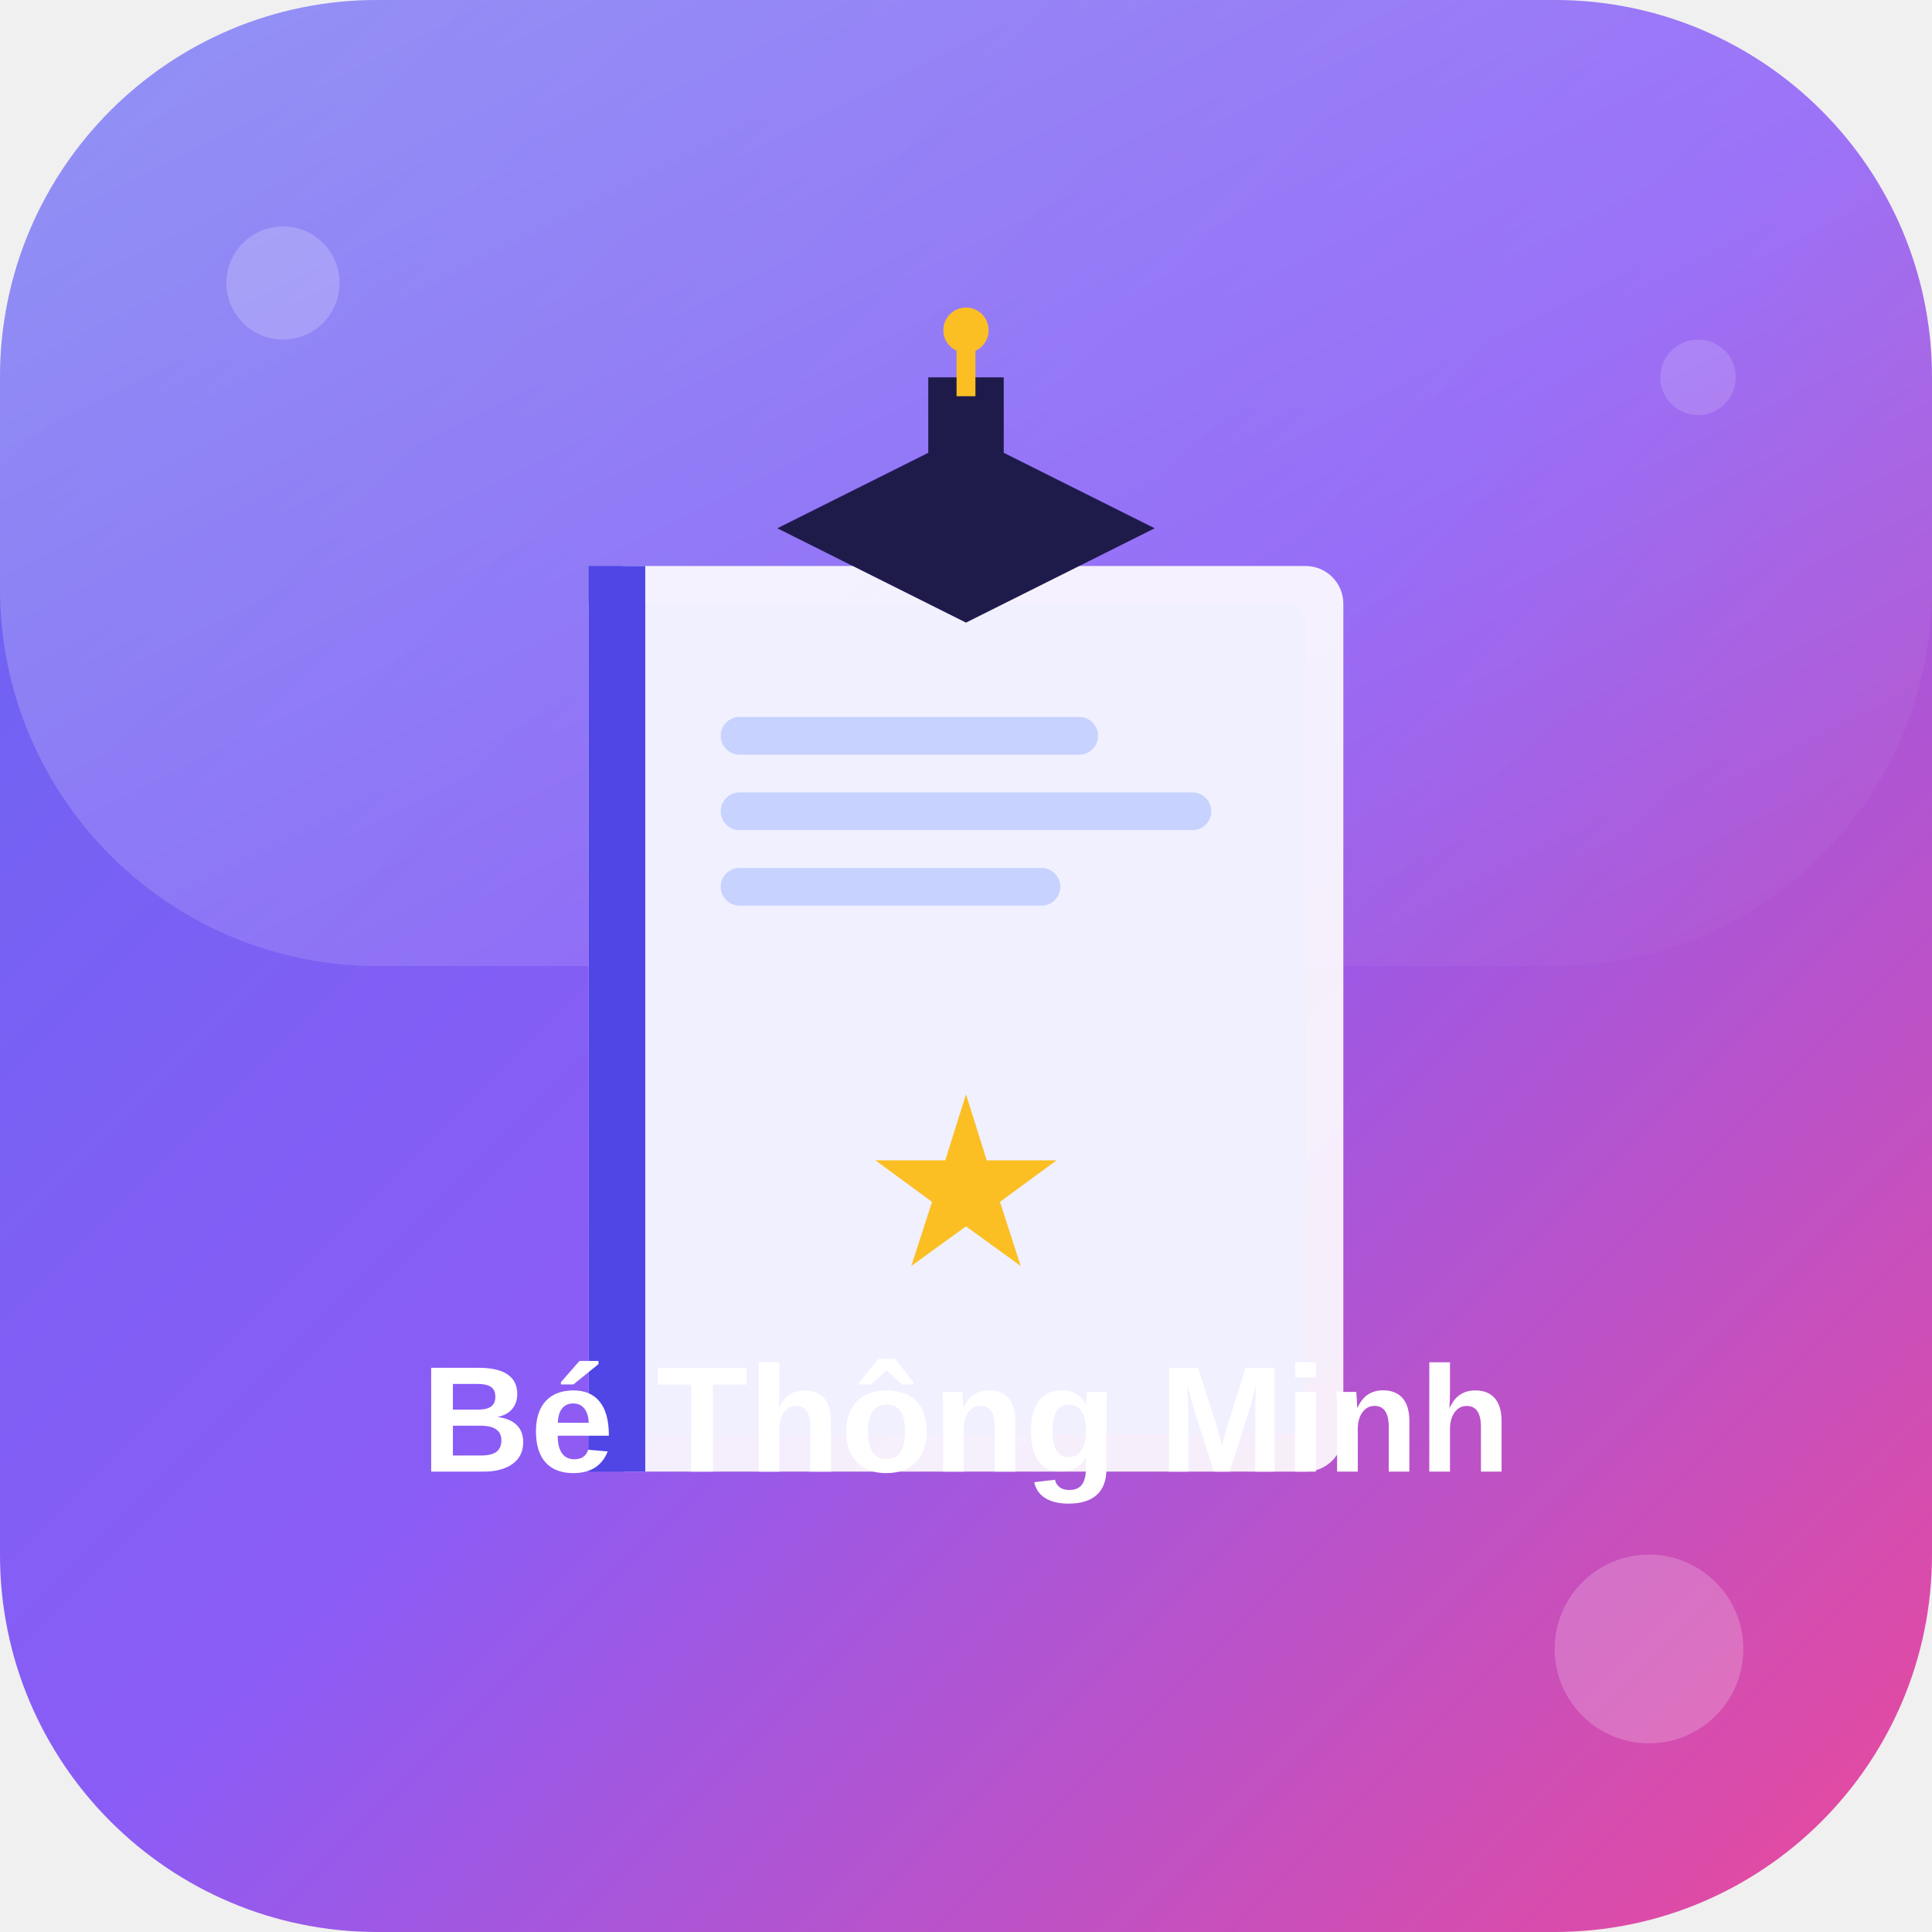
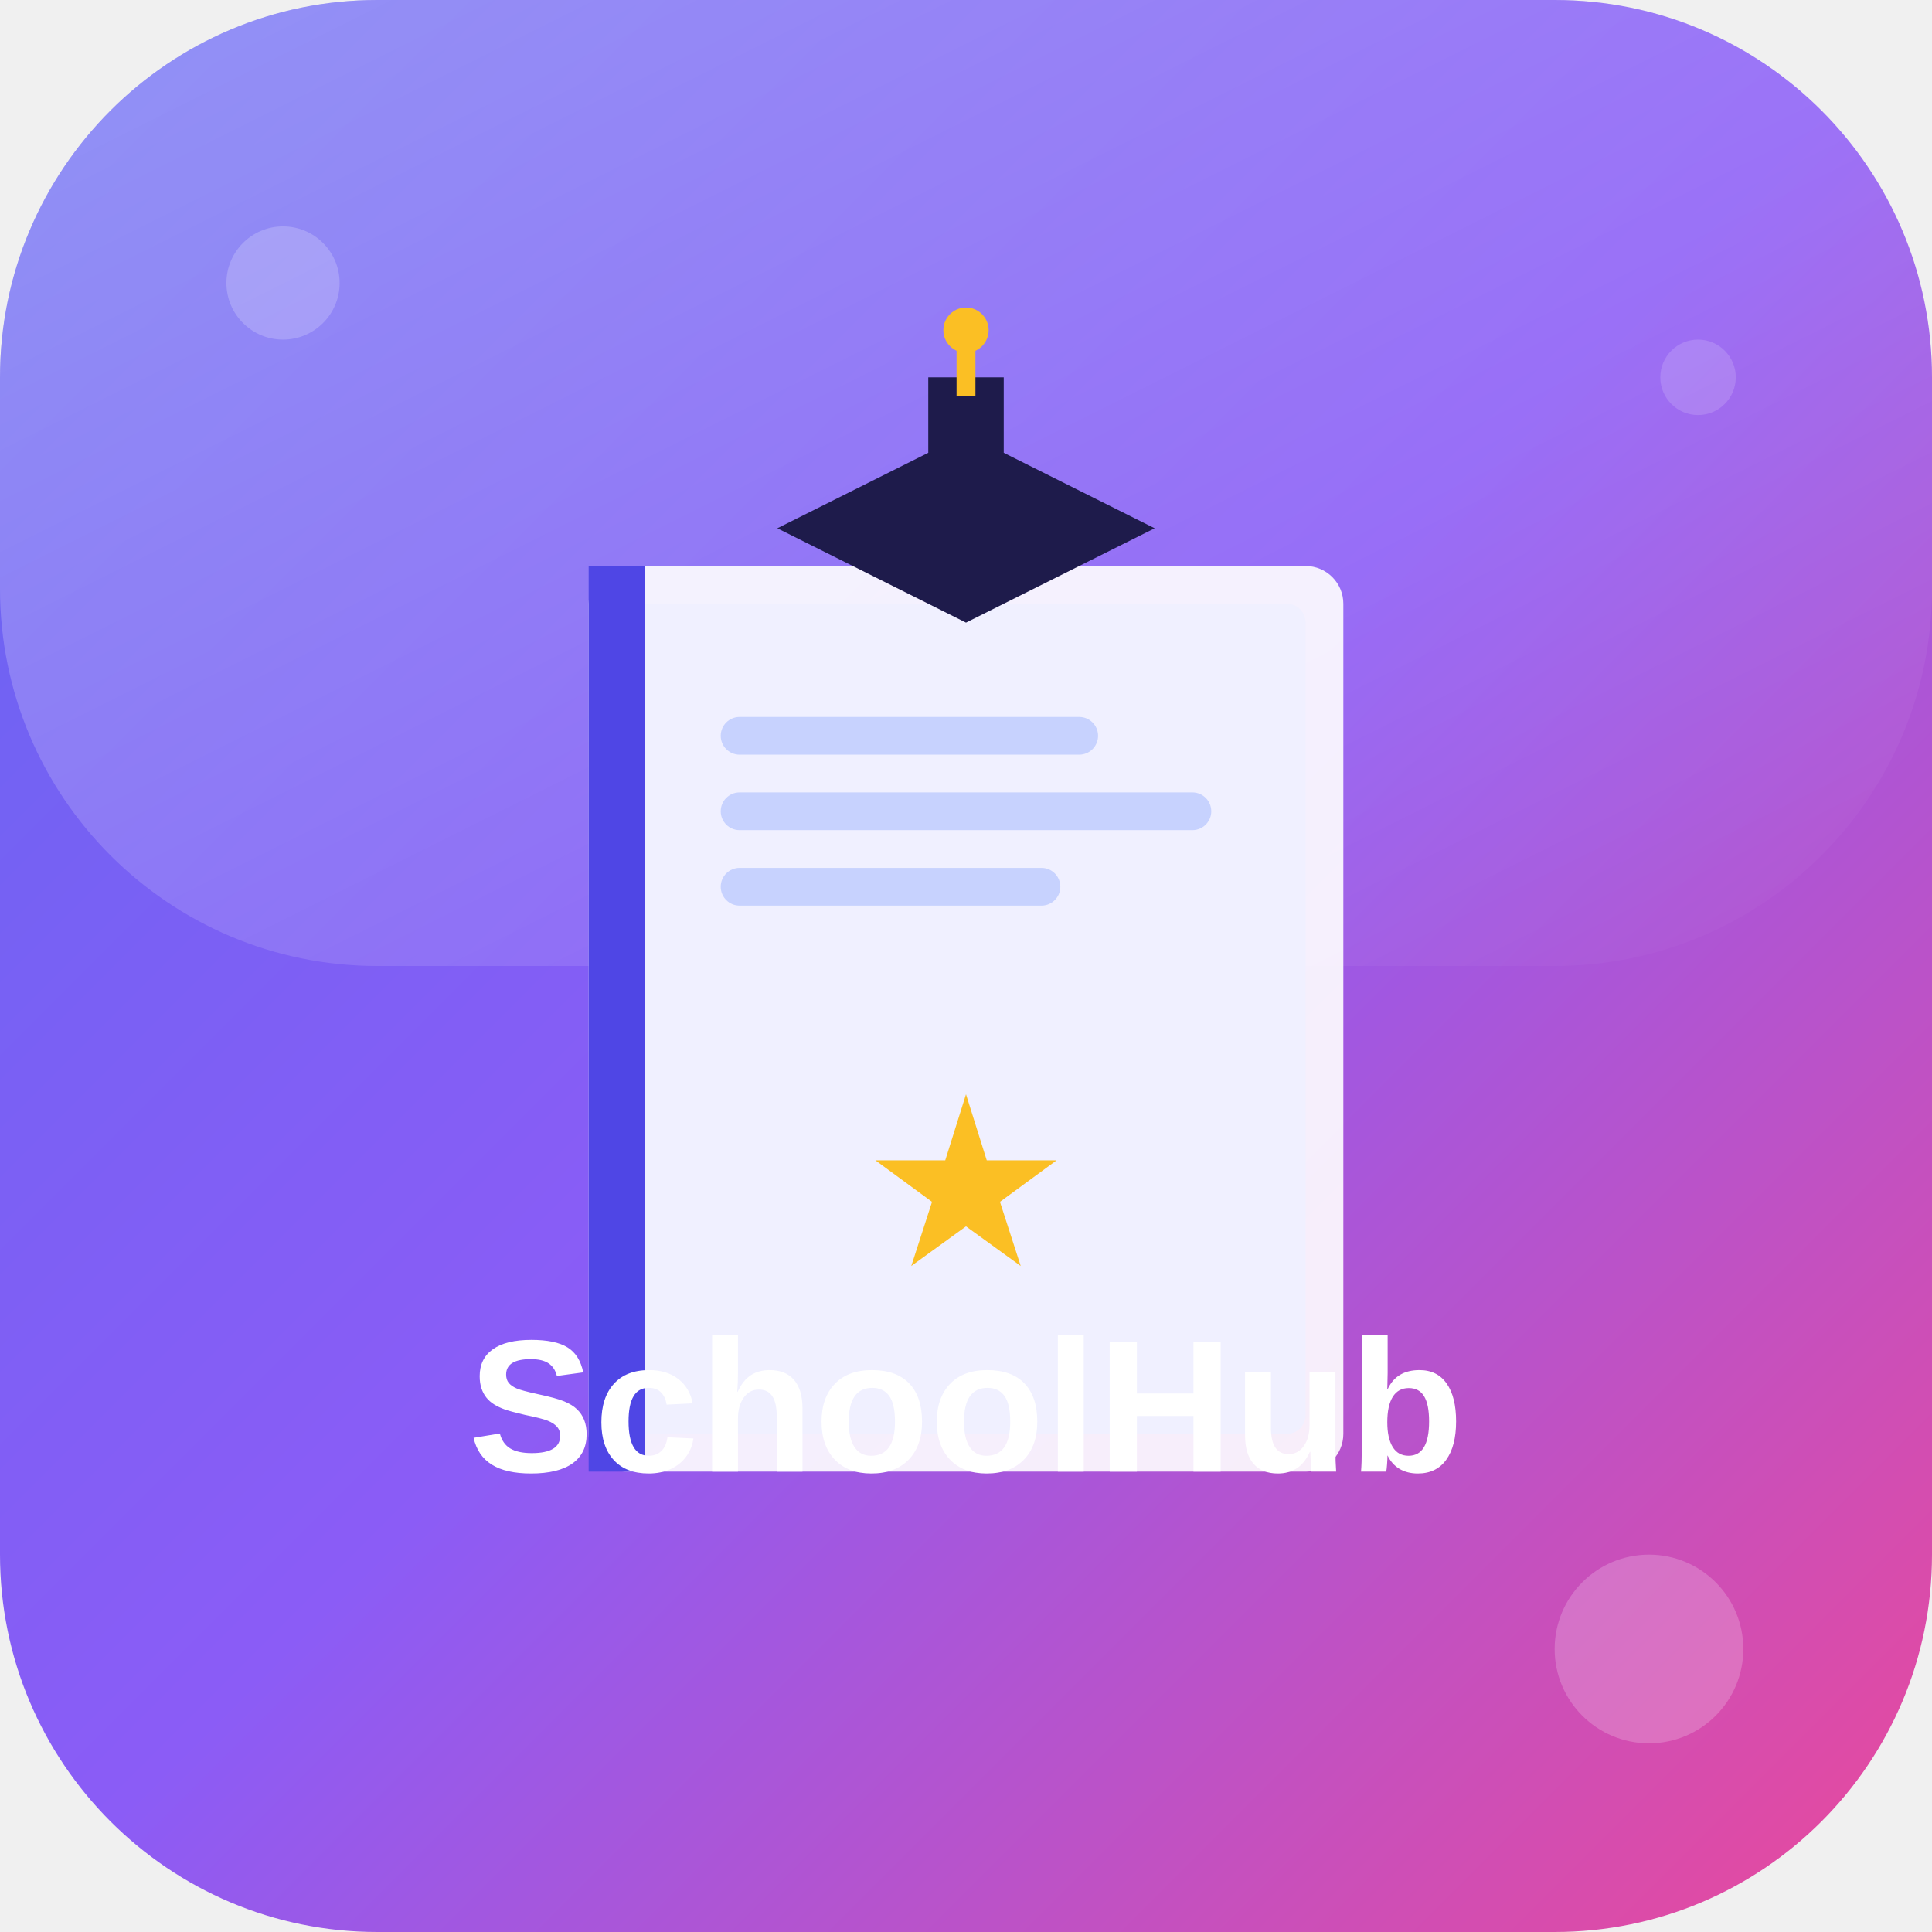
<svg xmlns="http://www.w3.org/2000/svg" width="1024" height="1024" viewBox="0 0 1024 1024" fill="none">
  <defs>
    <linearGradient id="bg" x1="0%" y1="0%" x2="100%" y2="100%">
      <stop offset="0%" style="stop-color:#6366f1" />
      <stop offset="50%" style="stop-color:#8b5cf6" />
      <stop offset="100%" style="stop-color:#ec4899" />
    </linearGradient>
    <linearGradient id="shine" x1="0%" y1="0%" x2="100%" y2="100%">
      <stop offset="0%" style="stop-color:rgba(255,255,255,0.3)" />
      <stop offset="100%" style="stop-color:rgba(255,255,255,0)" />
    </linearGradient>
  </defs>
  <rect width="1024" height="1024" rx="200" fill="url(#bg)" />
  <rect width="1024" height="512" rx="200" fill="url(#shine)" />
  <g transform="translate(262, 200)">
    <rect x="50" y="100" width="400" height="480" rx="20" fill="white" opacity="0.9" />
    <rect x="70" y="120" width="360" height="440" rx="10" fill="#f0f0ff" />
    <rect x="50" y="100" width="30" height="480" fill="#4f46e5" />
    <rect x="120" y="180" width="200" height="20" rx="10" fill="#c7d2fe" />
    <rect x="120" y="220" width="260" height="20" rx="10" fill="#c7d2fe" />
    <rect x="120" y="260" width="180" height="20" rx="10" fill="#c7d2fe" />
    <g transform="translate(200, 380)">
      <polygon points="50,0 61,35 98,35 68,57 79,91 50,70 21,91 32,57 2,35 39,35" fill="#fbbf24" />
    </g>
    <g transform="translate(150, -50)">
      <polygon points="100,80 0,130 100,180 200,130" fill="#1e1b4b" />
      <rect x="80" y="50" width="40" height="40" fill="#1e1b4b" />
      <rect x="95" y="30" width="10" height="30" fill="#fbbf24" />
      <circle cx="100" cy="25" r="12" fill="#fbbf24" />
    </g>
  </g>
-   <text x="512" y="780" font-family="Arial, sans-serif" font-size="80" font-weight="bold" fill="white" text-anchor="middle">
-     Bé Thông Minh
+   <text x="512" y="780" font-family="Arial, sans-serif" font-size="100" font-weight="bold" fill="white" text-anchor="middle">
+     SchoolHub
  </text>
  <circle cx="150" cy="150" r="30" fill="white" opacity="0.2" />
  <circle cx="874" cy="874" r="50" fill="white" opacity="0.2" />
  <circle cx="900" cy="200" r="20" fill="white" opacity="0.15" />
</svg>
